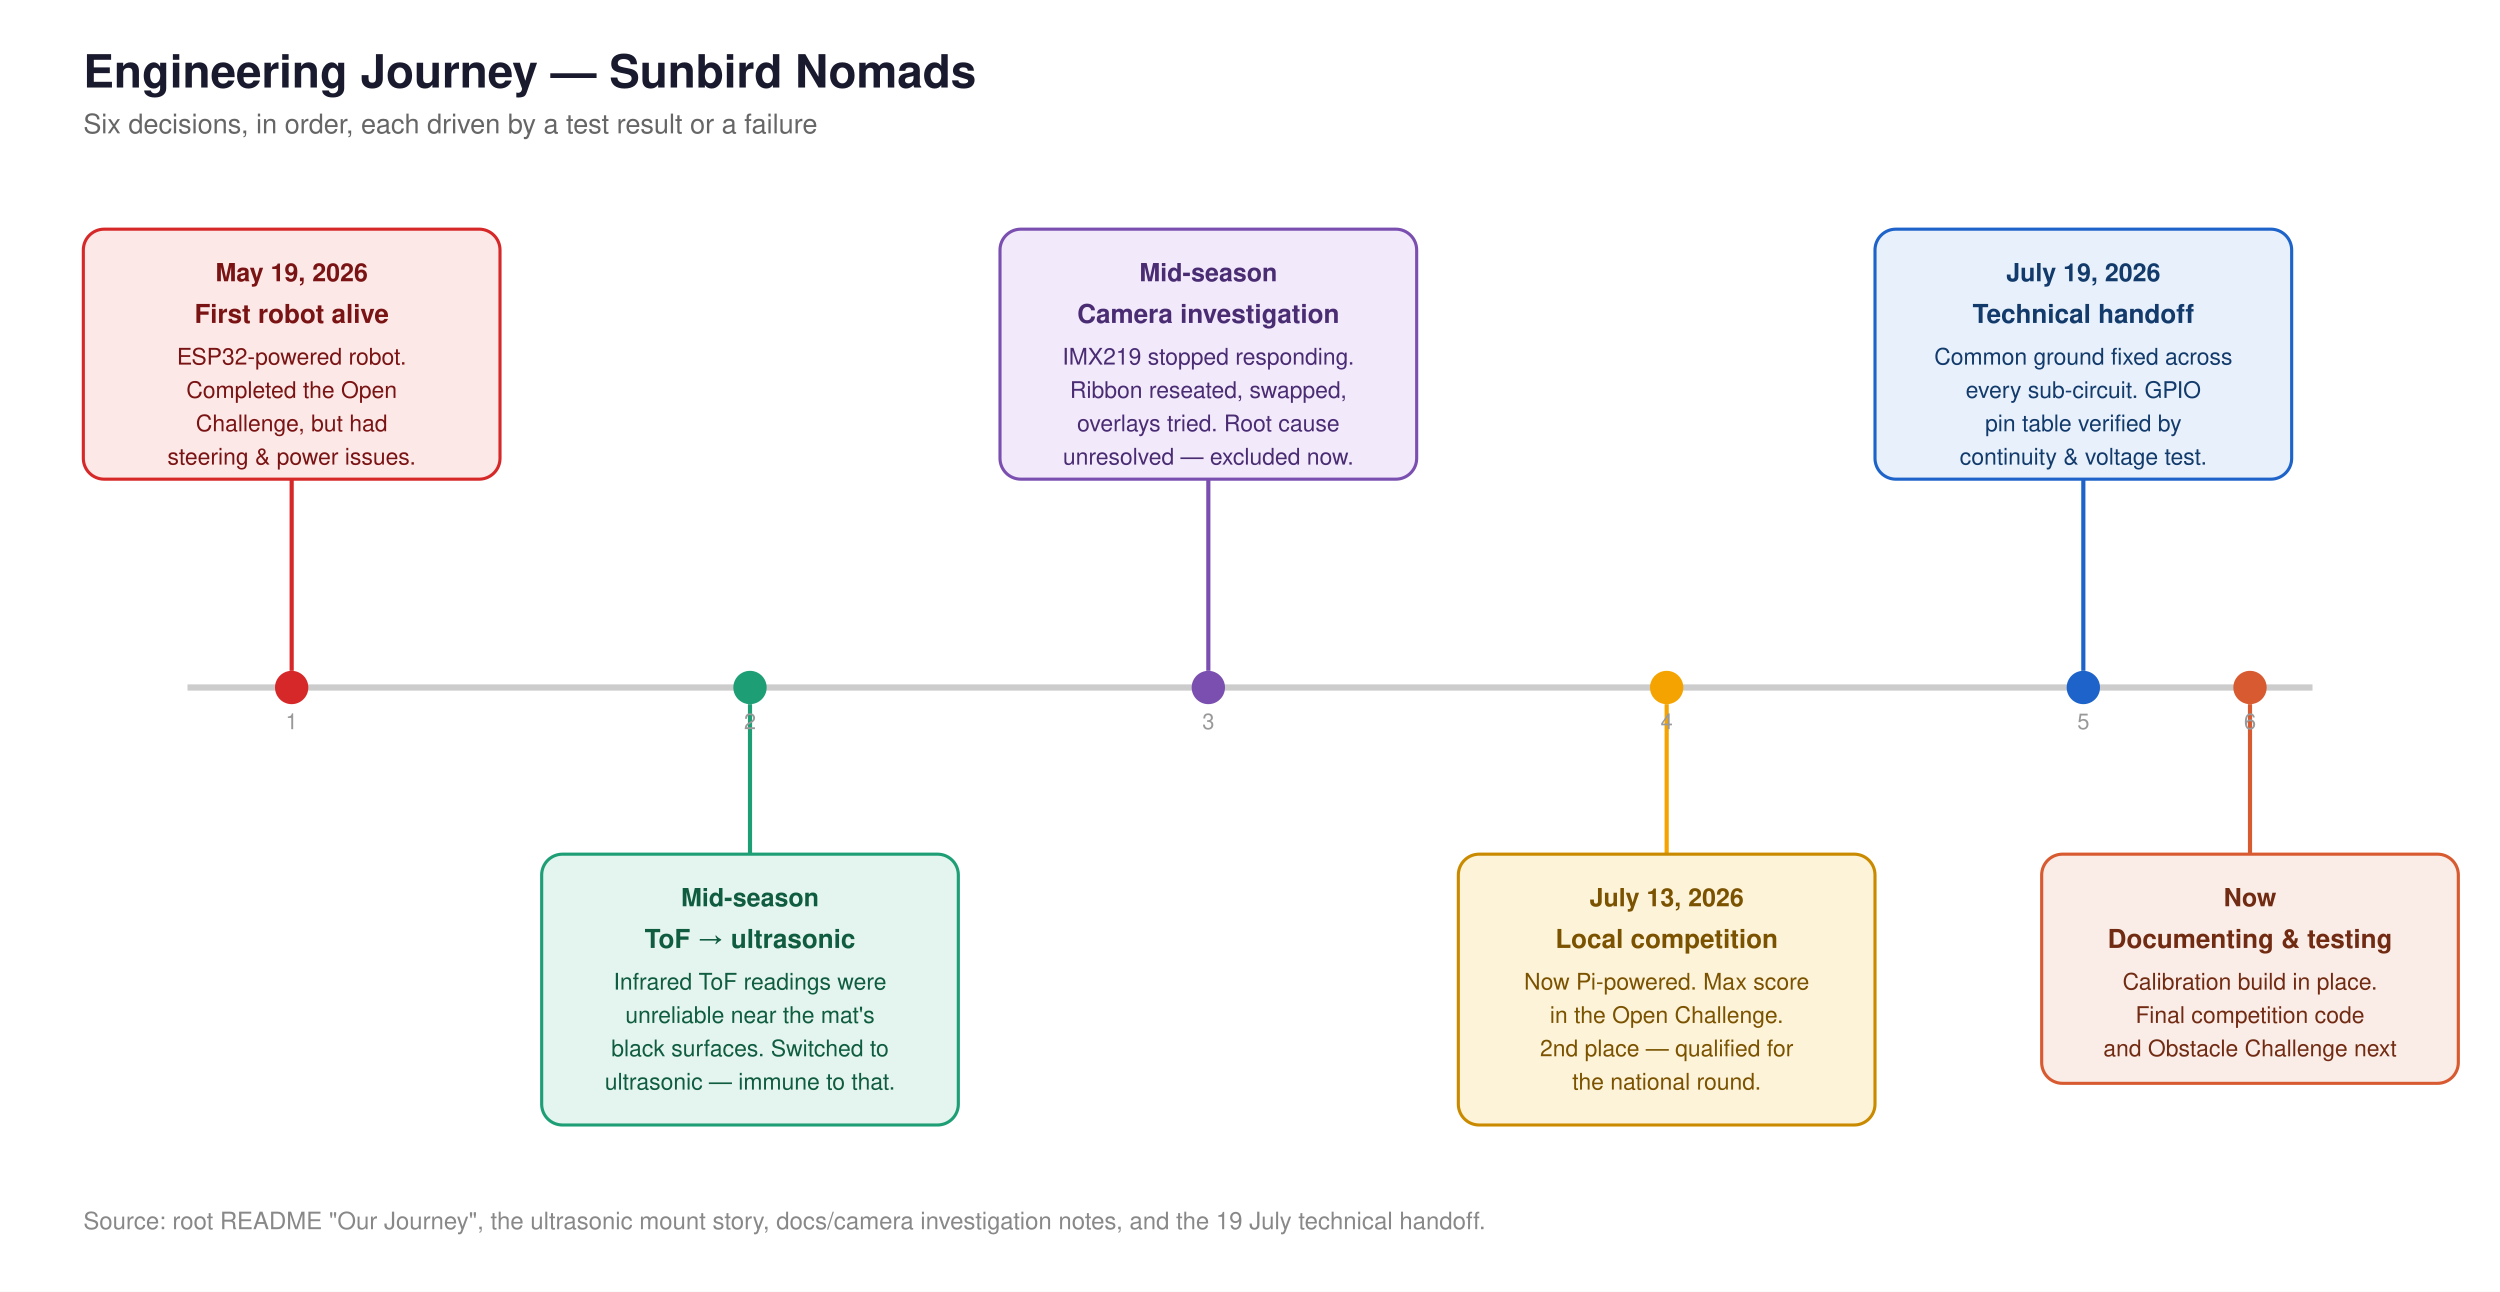
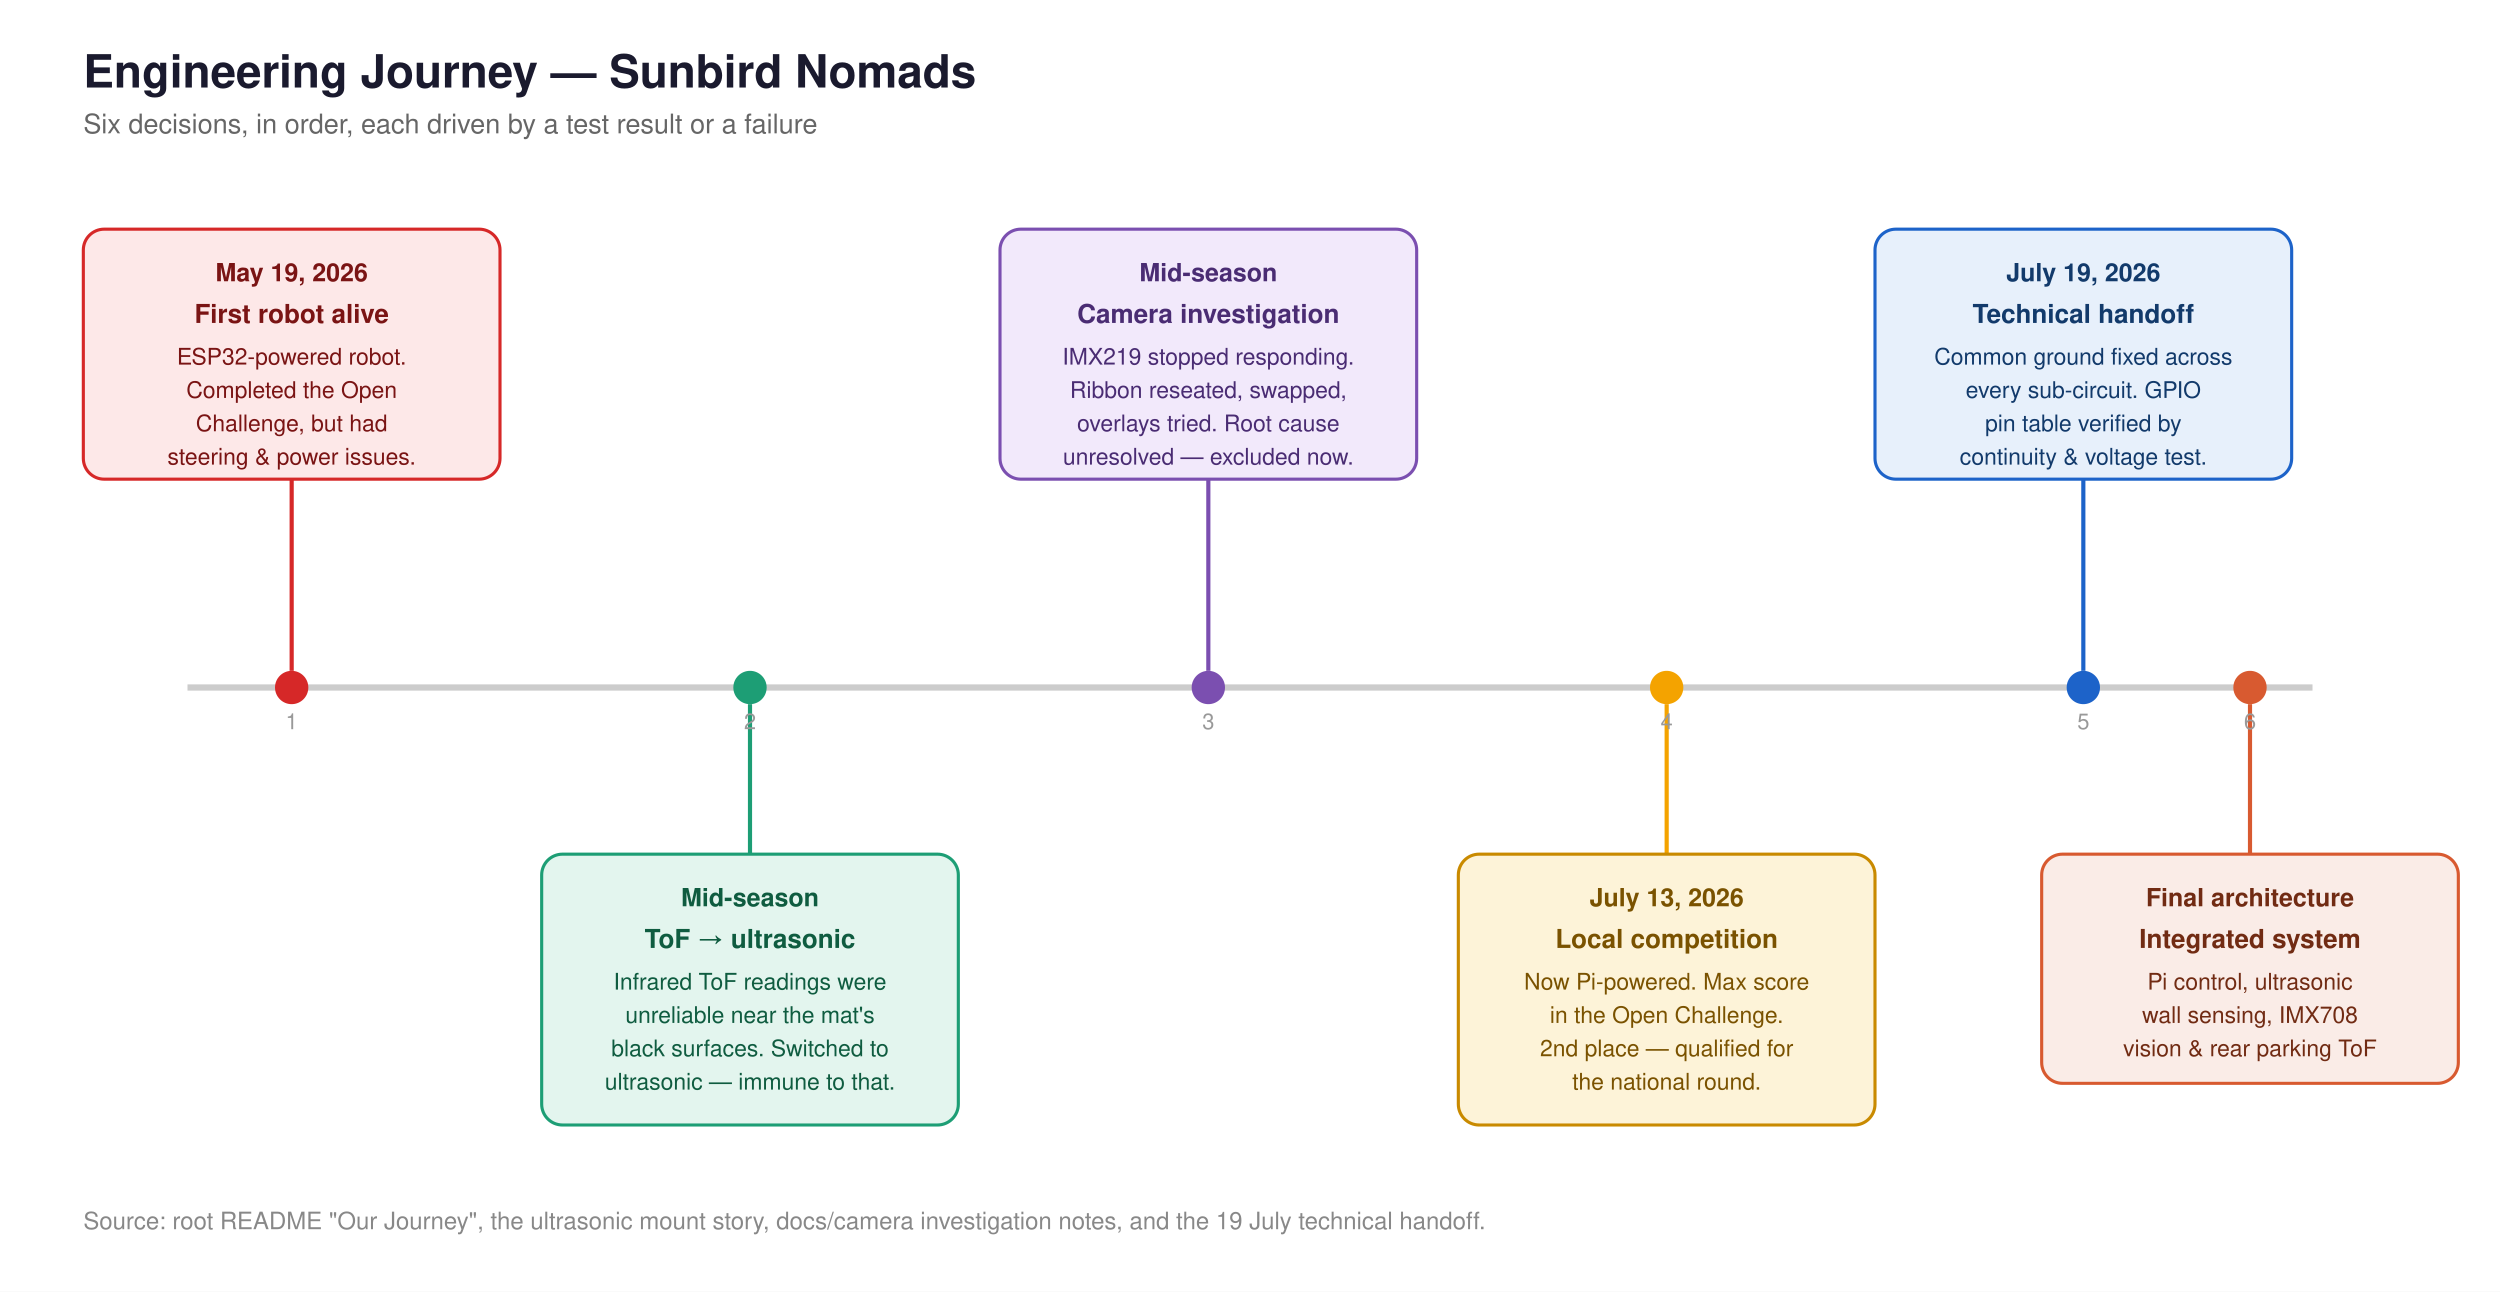
<svg xmlns="http://www.w3.org/2000/svg" viewBox="0 0 1200 620" font-family="'Segoe UI', Helvetica, Arial, sans-serif">
  <rect x="0" y="0" width="1200" height="620" fill="#ffffff" />
  <text x="40" y="42" font-size="22" font-weight="700" fill="#1a1a2e">Engineering Journey — Sunbird Nomads</text>
  <text x="40" y="64" font-size="13" fill="#666">Six decisions, in order, each driven by a test result or a failure</text>
  <line x1="90" y1="330" x2="1110" y2="330" stroke="#ccc" stroke-width="3" />
  <circle cx="140" cy="330" r="8" fill="#d62828" />
  <line x1="140" y1="322" x2="140" y2="230" stroke="#d62828" stroke-width="2" />
  <rect x="40" y="110" width="200" height="120" rx="10" fill="#fde8e8" stroke="#d62828" stroke-width="1.5" />
  <text x="140" y="135" font-size="12" font-weight="700" text-anchor="middle" fill="#7a1414">May 19, 2026</text>
  <text x="140" y="155" font-size="12.5" font-weight="700" text-anchor="middle" fill="#7a1414">First robot alive</text>
  <text x="140" y="175" font-size="11" text-anchor="middle" fill="#7a1414">ESP32-powered robot.</text>
  <text x="140" y="191" font-size="11" text-anchor="middle" fill="#7a1414">Completed the Open</text>
  <text x="140" y="207" font-size="11" text-anchor="middle" fill="#7a1414">Challenge, but had</text>
  <text x="140" y="223" font-size="11" text-anchor="middle" fill="#7a1414">steering &amp; power issues.</text>
  <circle cx="360" cy="330" r="8" fill="#1d9e75" />
  <line x1="360" y1="338" x2="360" y2="410" stroke="#1d9e75" stroke-width="2" />
  <rect x="260" y="410" width="200" height="130" rx="10" fill="#e3f5ee" stroke="#1d9e75" stroke-width="1.5" />
  <text x="360" y="435" font-size="12" font-weight="700" text-anchor="middle" fill="#0f5c40">Mid-season</text>
  <text x="360" y="455" font-size="12.5" font-weight="700" text-anchor="middle" fill="#0f5c40">ToF → ultrasonic</text>
  <text x="360" y="475" font-size="11" text-anchor="middle" fill="#0f5c40">Infrared ToF readings were</text>
  <text x="360" y="491" font-size="11" text-anchor="middle" fill="#0f5c40">unreliable near the mat's</text>
  <text x="360" y="507" font-size="11" text-anchor="middle" fill="#0f5c40">black surfaces. Switched to</text>
  <text x="360" y="523" font-size="11" text-anchor="middle" fill="#0f5c40">ultrasonic — immune to that.</text>
  <circle cx="580" cy="330" r="8" fill="#7b4fb0" />
  <line x1="580" y1="322" x2="580" y2="230" stroke="#7b4fb0" stroke-width="2" />
  <rect x="480" y="110" width="200" height="120" rx="10" fill="#f2e9fb" stroke="#7b4fb0" stroke-width="1.5" />
  <text x="580" y="135" font-size="12" font-weight="700" text-anchor="middle" fill="#4a2c73">Mid-season</text>
  <text x="580" y="155" font-size="12.5" font-weight="700" text-anchor="middle" fill="#4a2c73">Camera investigation</text>
  <text x="580" y="175" font-size="11" text-anchor="middle" fill="#4a2c73">IMX219 stopped responding.</text>
  <text x="580" y="191" font-size="11" text-anchor="middle" fill="#4a2c73">Ribbon reseated, swapped,</text>
  <text x="580" y="207" font-size="11" text-anchor="middle" fill="#4a2c73">overlays tried. Root cause</text>
  <text x="580" y="223" font-size="11" text-anchor="middle" fill="#4a2c73">unresolved — excluded now.</text>
  <circle cx="800" cy="330" r="8" fill="#f4a300" />
  <line x1="800" y1="338" x2="800" y2="410" stroke="#f4a300" stroke-width="2" />
  <rect x="700" y="410" width="200" height="130" rx="10" fill="#fdf3d8" stroke="#c98a00" stroke-width="1.5" />
  <text x="800" y="435" font-size="12" font-weight="700" text-anchor="middle" fill="#7a5200">July 13, 2026</text>
  <text x="800" y="455" font-size="12.5" font-weight="700" text-anchor="middle" fill="#7a5200">Local competition</text>
  <text x="800" y="475" font-size="11" text-anchor="middle" fill="#7a5200">Now Pi-powered. Max score</text>
  <text x="800" y="491" font-size="11" text-anchor="middle" fill="#7a5200">in the Open Challenge.</text>
  <text x="800" y="507" font-size="11" text-anchor="middle" fill="#7a5200">2nd place — qualified for</text>
  <text x="800" y="523" font-size="11" text-anchor="middle" fill="#7a5200">the national round.</text>
  <circle cx="1000" cy="330" r="8" fill="#1d63c9" />
  <line x1="1000" y1="322" x2="1000" y2="230" stroke="#1d63c9" stroke-width="2" />
  <rect x="900" y="110" width="200" height="120" rx="10" fill="#e7f0fb" stroke="#1d63c9" stroke-width="1.5" />
  <text x="1000" y="135" font-size="12" font-weight="700" text-anchor="middle" fill="#123a6b">July 19, 2026</text>
  <text x="1000" y="155" font-size="12.5" font-weight="700" text-anchor="middle" fill="#123a6b">Technical handoff</text>
  <text x="1000" y="175" font-size="11" text-anchor="middle" fill="#123a6b">Common ground fixed across</text>
  <text x="1000" y="191" font-size="11" text-anchor="middle" fill="#123a6b">every sub-circuit. GPIO</text>
  <text x="1000" y="207" font-size="11" text-anchor="middle" fill="#123a6b">pin table verified by</text>
  <text x="1000" y="223" font-size="11" text-anchor="middle" fill="#123a6b">continuity &amp; voltage test.</text>
  <circle cx="1080" cy="330" r="8" fill="#d85a30" />
  <line x1="1080" y1="338" x2="1080" y2="410" stroke="#d85a30" stroke-width="2" />
  <rect x="980" y="410" width="200" height="110" rx="10" fill="#faece7" stroke="#d85a30" stroke-width="1.5" />
-   <text x="1080" y="435" font-size="12" font-weight="700" text-anchor="middle" fill="#712b13">Now</text>
-   <text x="1080" y="455" font-size="12.5" font-weight="700" text-anchor="middle" fill="#712b13">Documenting &amp; testing</text>
-   <text x="1080" y="475" font-size="11" text-anchor="middle" fill="#712b13">Calibration build in place.</text>
-   <text x="1080" y="491" font-size="11" text-anchor="middle" fill="#712b13">Final competition code</text>
-   <text x="1080" y="507" font-size="11" text-anchor="middle" fill="#712b13">and Obstacle Challenge next</text>
+   <text x="1080" y="435" font-size="12" font-weight="700" text-anchor="middle" fill="#712b13">Final architecture</text>
+   <text x="1080" y="455" font-size="12.5" font-weight="700" text-anchor="middle" fill="#712b13">Integrated system</text>
+   <text x="1080" y="475" font-size="11" text-anchor="middle" fill="#712b13">Pi control, ultrasonic</text>
+   <text x="1080" y="491" font-size="11" text-anchor="middle" fill="#712b13">wall sensing, IMX708</text>
+   <text x="1080" y="507" font-size="11" text-anchor="middle" fill="#712b13">vision &amp; rear parking ToF</text>
  <text x="140" y="350" font-size="10.5" text-anchor="middle" fill="#999">1</text>
  <text x="360" y="350" font-size="10.5" text-anchor="middle" fill="#999">2</text>
  <text x="580" y="350" font-size="10.5" text-anchor="middle" fill="#999">3</text>
  <text x="800" y="350" font-size="10.5" text-anchor="middle" fill="#999">4</text>
  <text x="1000" y="350" font-size="10.5" text-anchor="middle" fill="#999">5</text>
  <text x="1080" y="350" font-size="10.5" text-anchor="middle" fill="#999">6</text>
  <text x="40" y="590" font-size="11.5" fill="#888">Source: root README "Our Journey", the ultrasonic mount story, docs/camera investigation notes, and the 19 July technical handoff.</text>
</svg>
